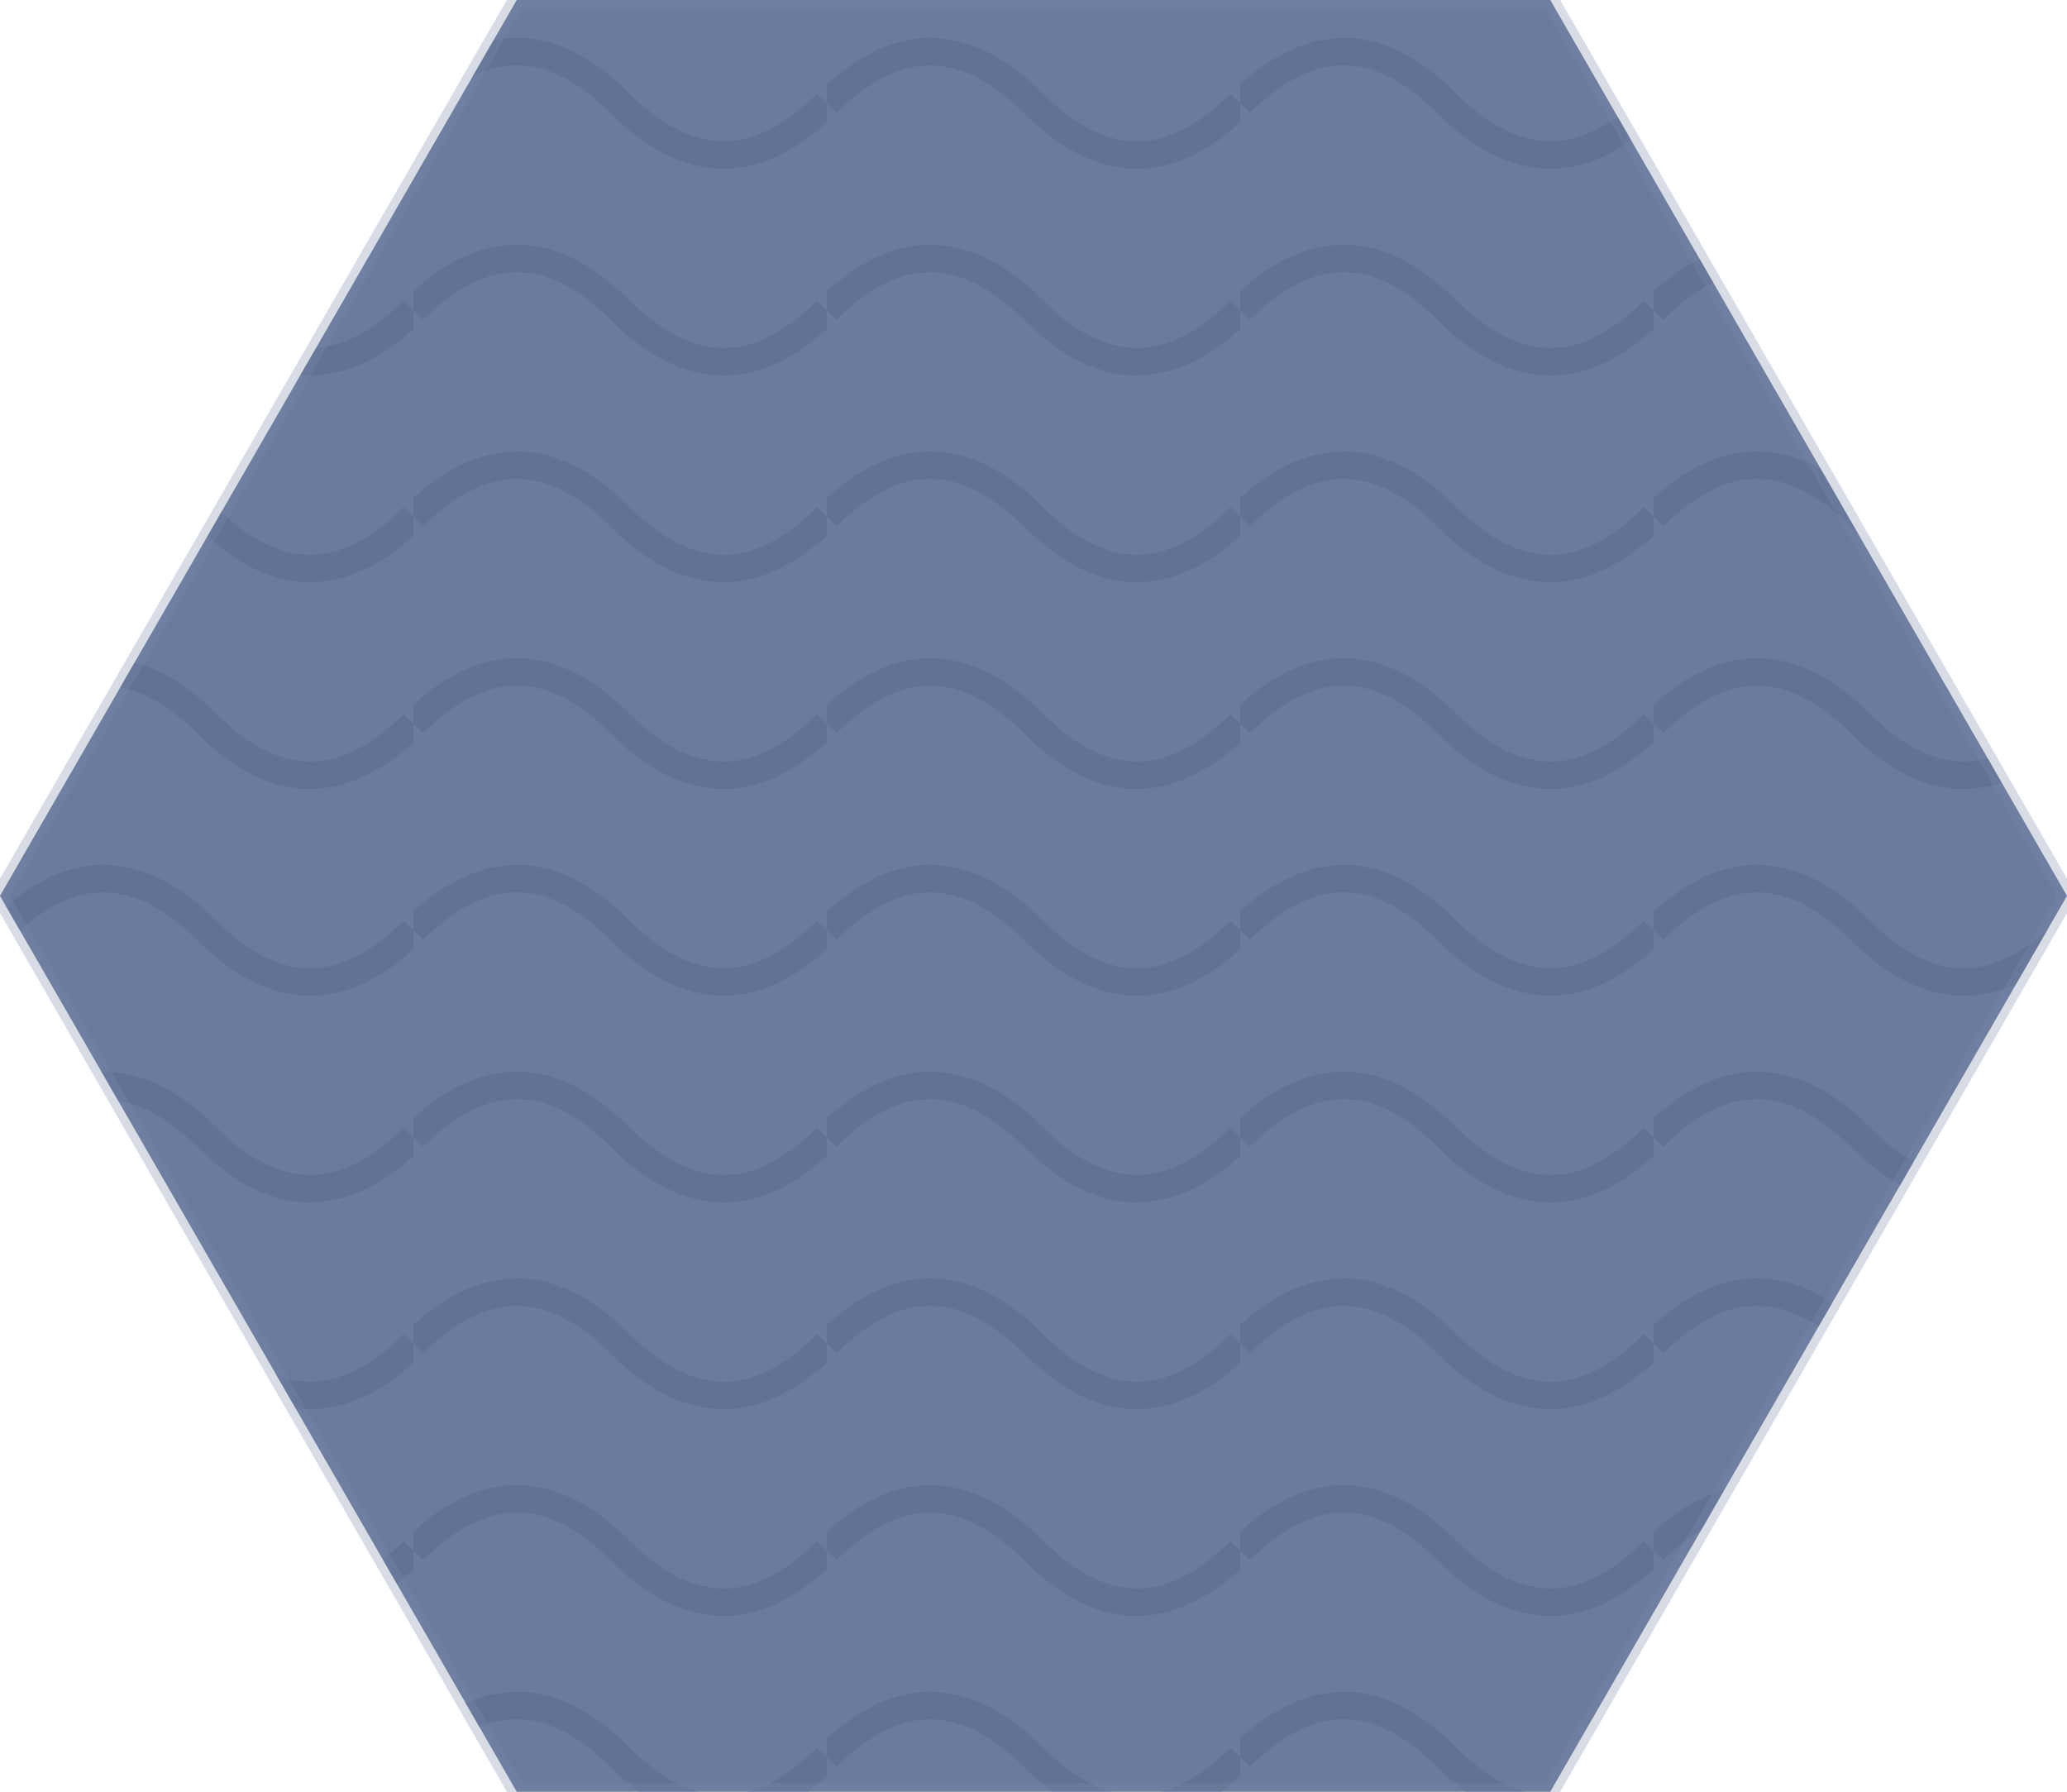
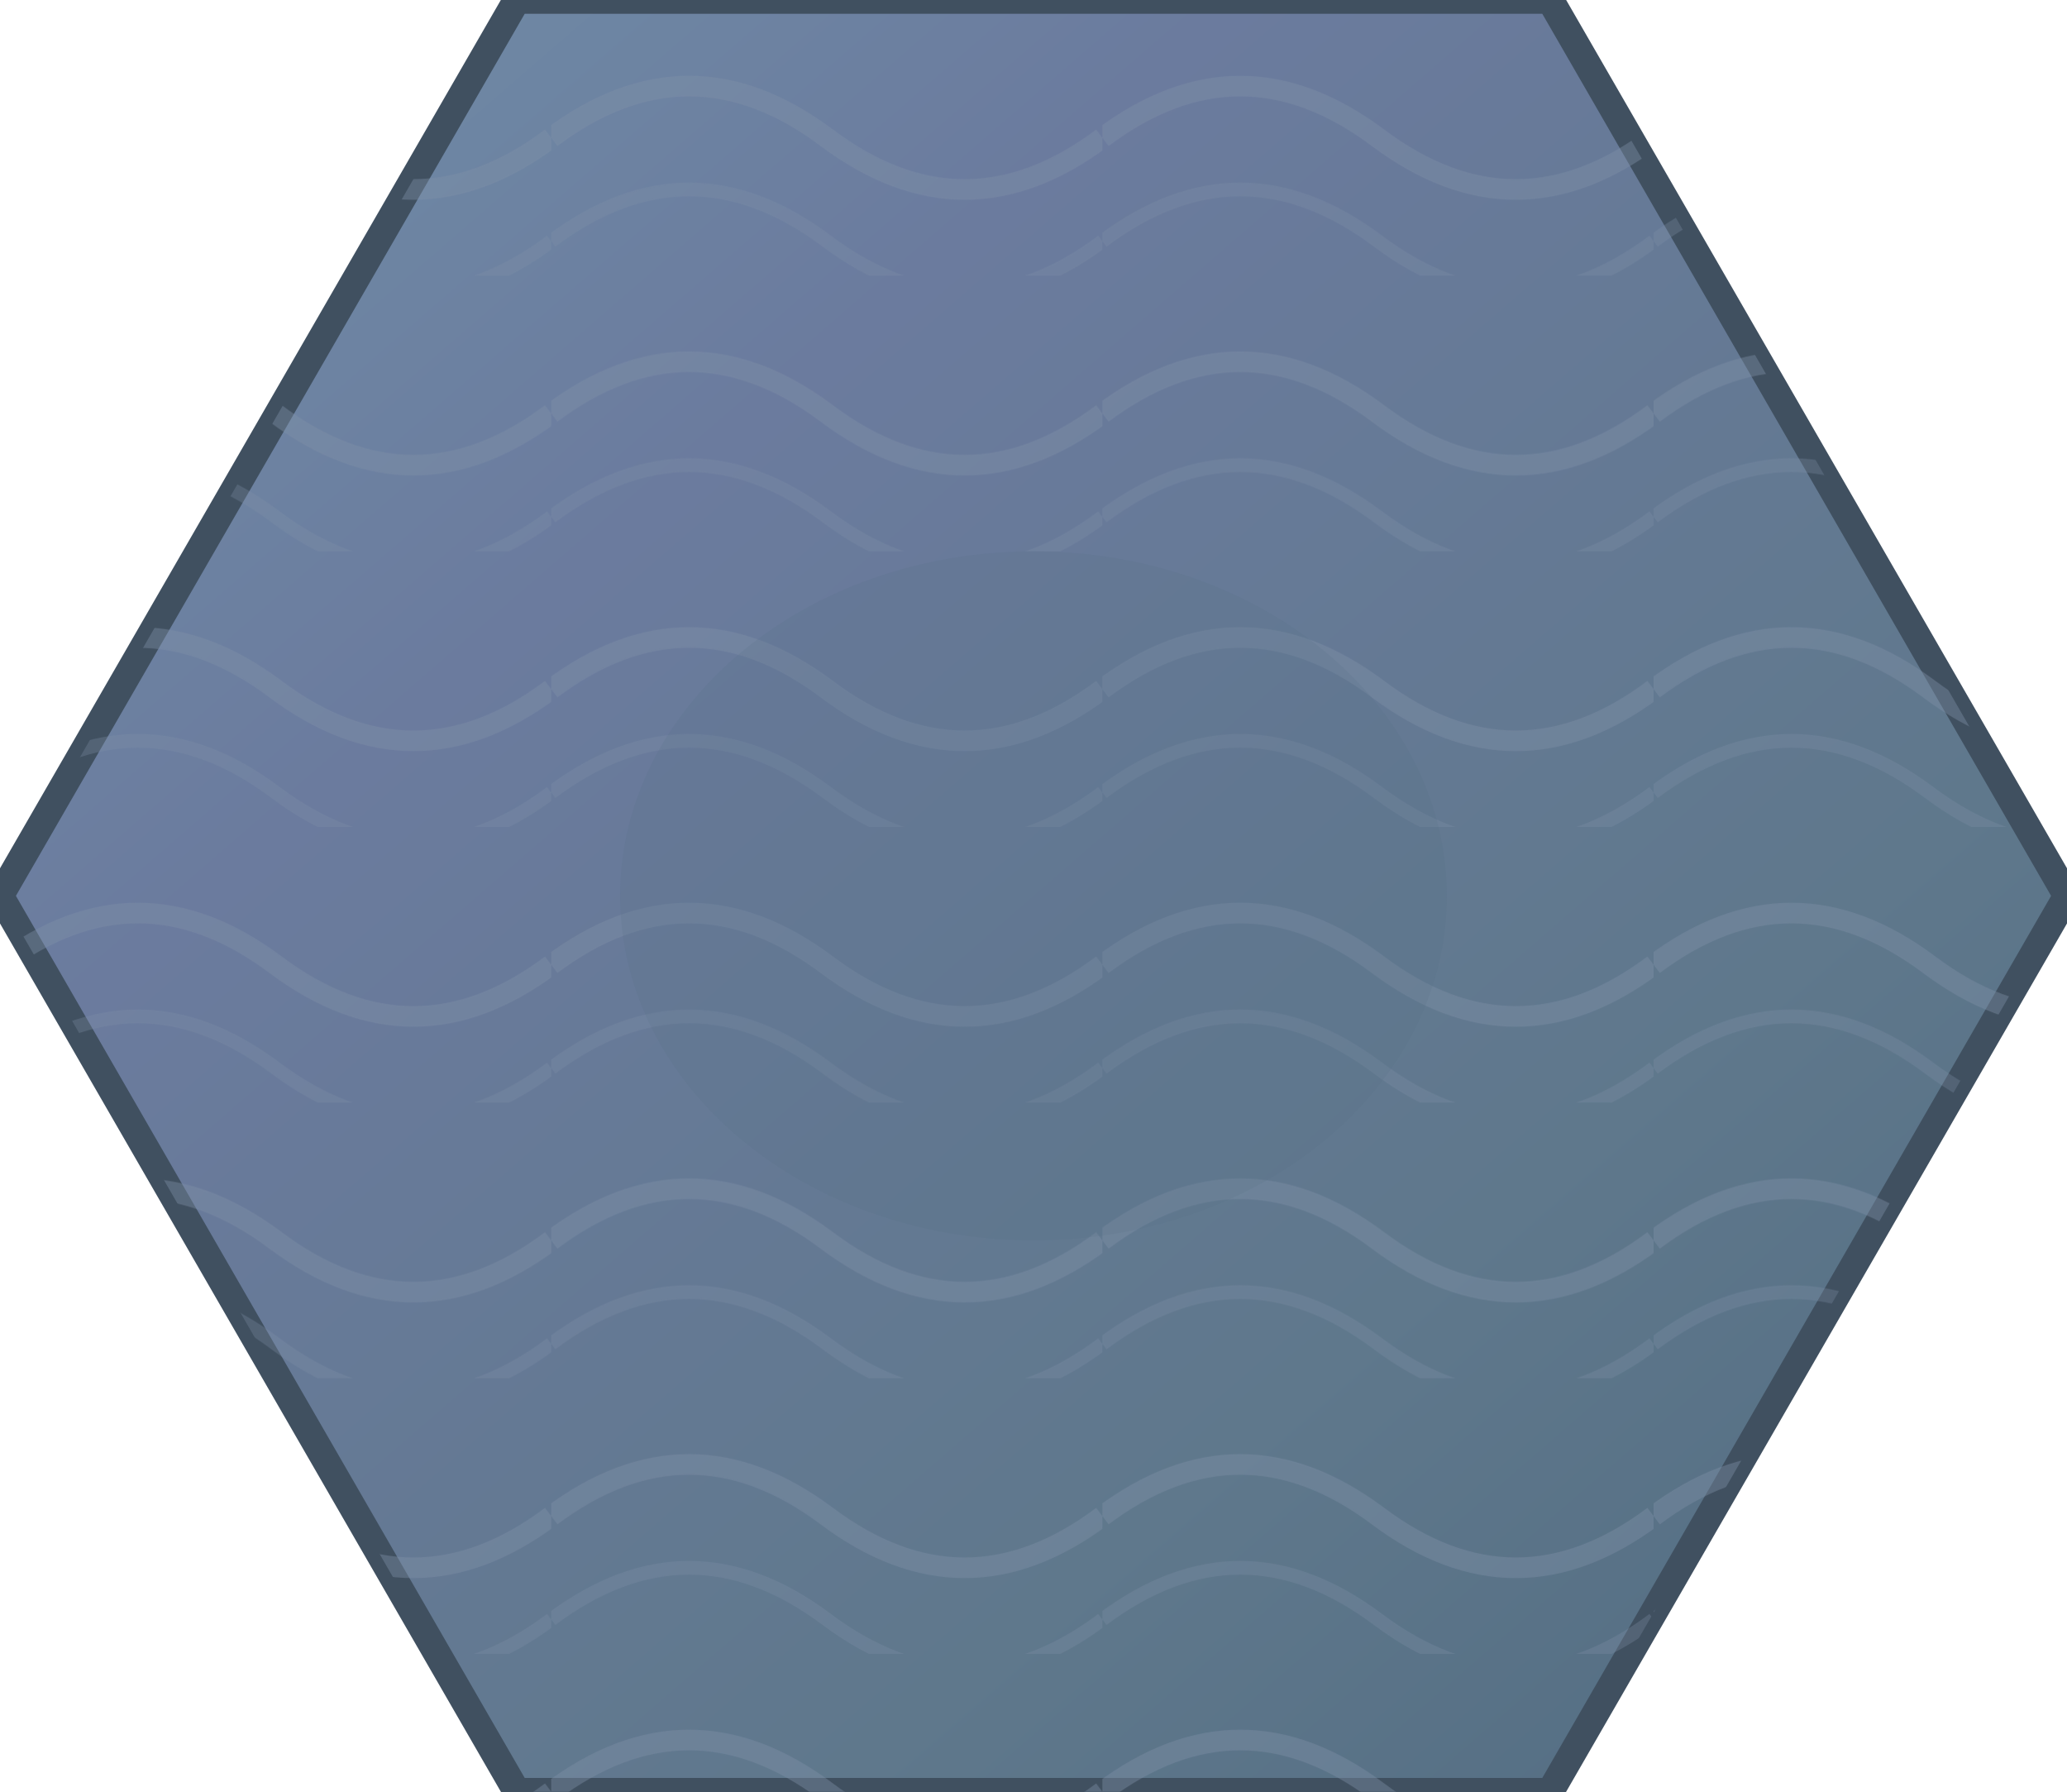
<svg xmlns="http://www.w3.org/2000/svg" viewBox="0 0 60 52">
  <defs>
-     <pattern id="waves" patternUnits="userSpaceOnUse" width="12" height="6">
-       <path d="M0,3 Q3,0 6,3 T12,3" fill="none" stroke="#5A6A8E" stroke-width="0.8" opacity="0.5" />
+     <linearGradient id="sea-gradient" x1="0%" y1="0%" x2="100%" y2="100%">
+       <stop offset="0%" style="stop-color:#7090A8" />
+       <stop offset="30%" style="stop-color:#6B7B9E" />
+       <stop offset="70%" style="stop-color:#5F788C" />
+       <stop offset="100%" style="stop-color:#506A80" />
+     </linearGradient>
+     <pattern id="sea-waves" patternUnits="userSpaceOnUse" width="16" height="8">
+       <path d="M0,4 Q4,1 8,4 T16,4" fill="none" stroke="#8090A8" stroke-width="0.6" opacity="0.4" />
+       <path d="M0,7 Q4,4 8,7 T16,7" fill="none" stroke="#8090A8" stroke-width="0.4" opacity="0.3" />
    </pattern>
  </defs>
-   <polygon points="15,0 45,0 60,26 45,52 15,52 0,26" fill="#6B7B9E" />
-   <polygon points="15,0 45,0 60,26 45,52 15,52 0,26" fill="url(#waves)" />
-   <polygon points="15,0 45,0 60,26 45,52 15,52 0,26" fill="none" stroke="#7A8BA8" stroke-width="0.5" opacity="0.3" />
+   <polygon points="15,0 45,0 60,26 45,52 15,52 0,26" fill="url(#sea-gradient)" stroke="#405060" stroke-width="0.8" />
+   <polygon points="15,0 45,0 60,26 45,52 15,52 0,26" fill="url(#sea-waves)" />
+   <ellipse cx="30" cy="26" rx="12" ry="10" fill="#506A80" opacity="0.15" />
</svg>
